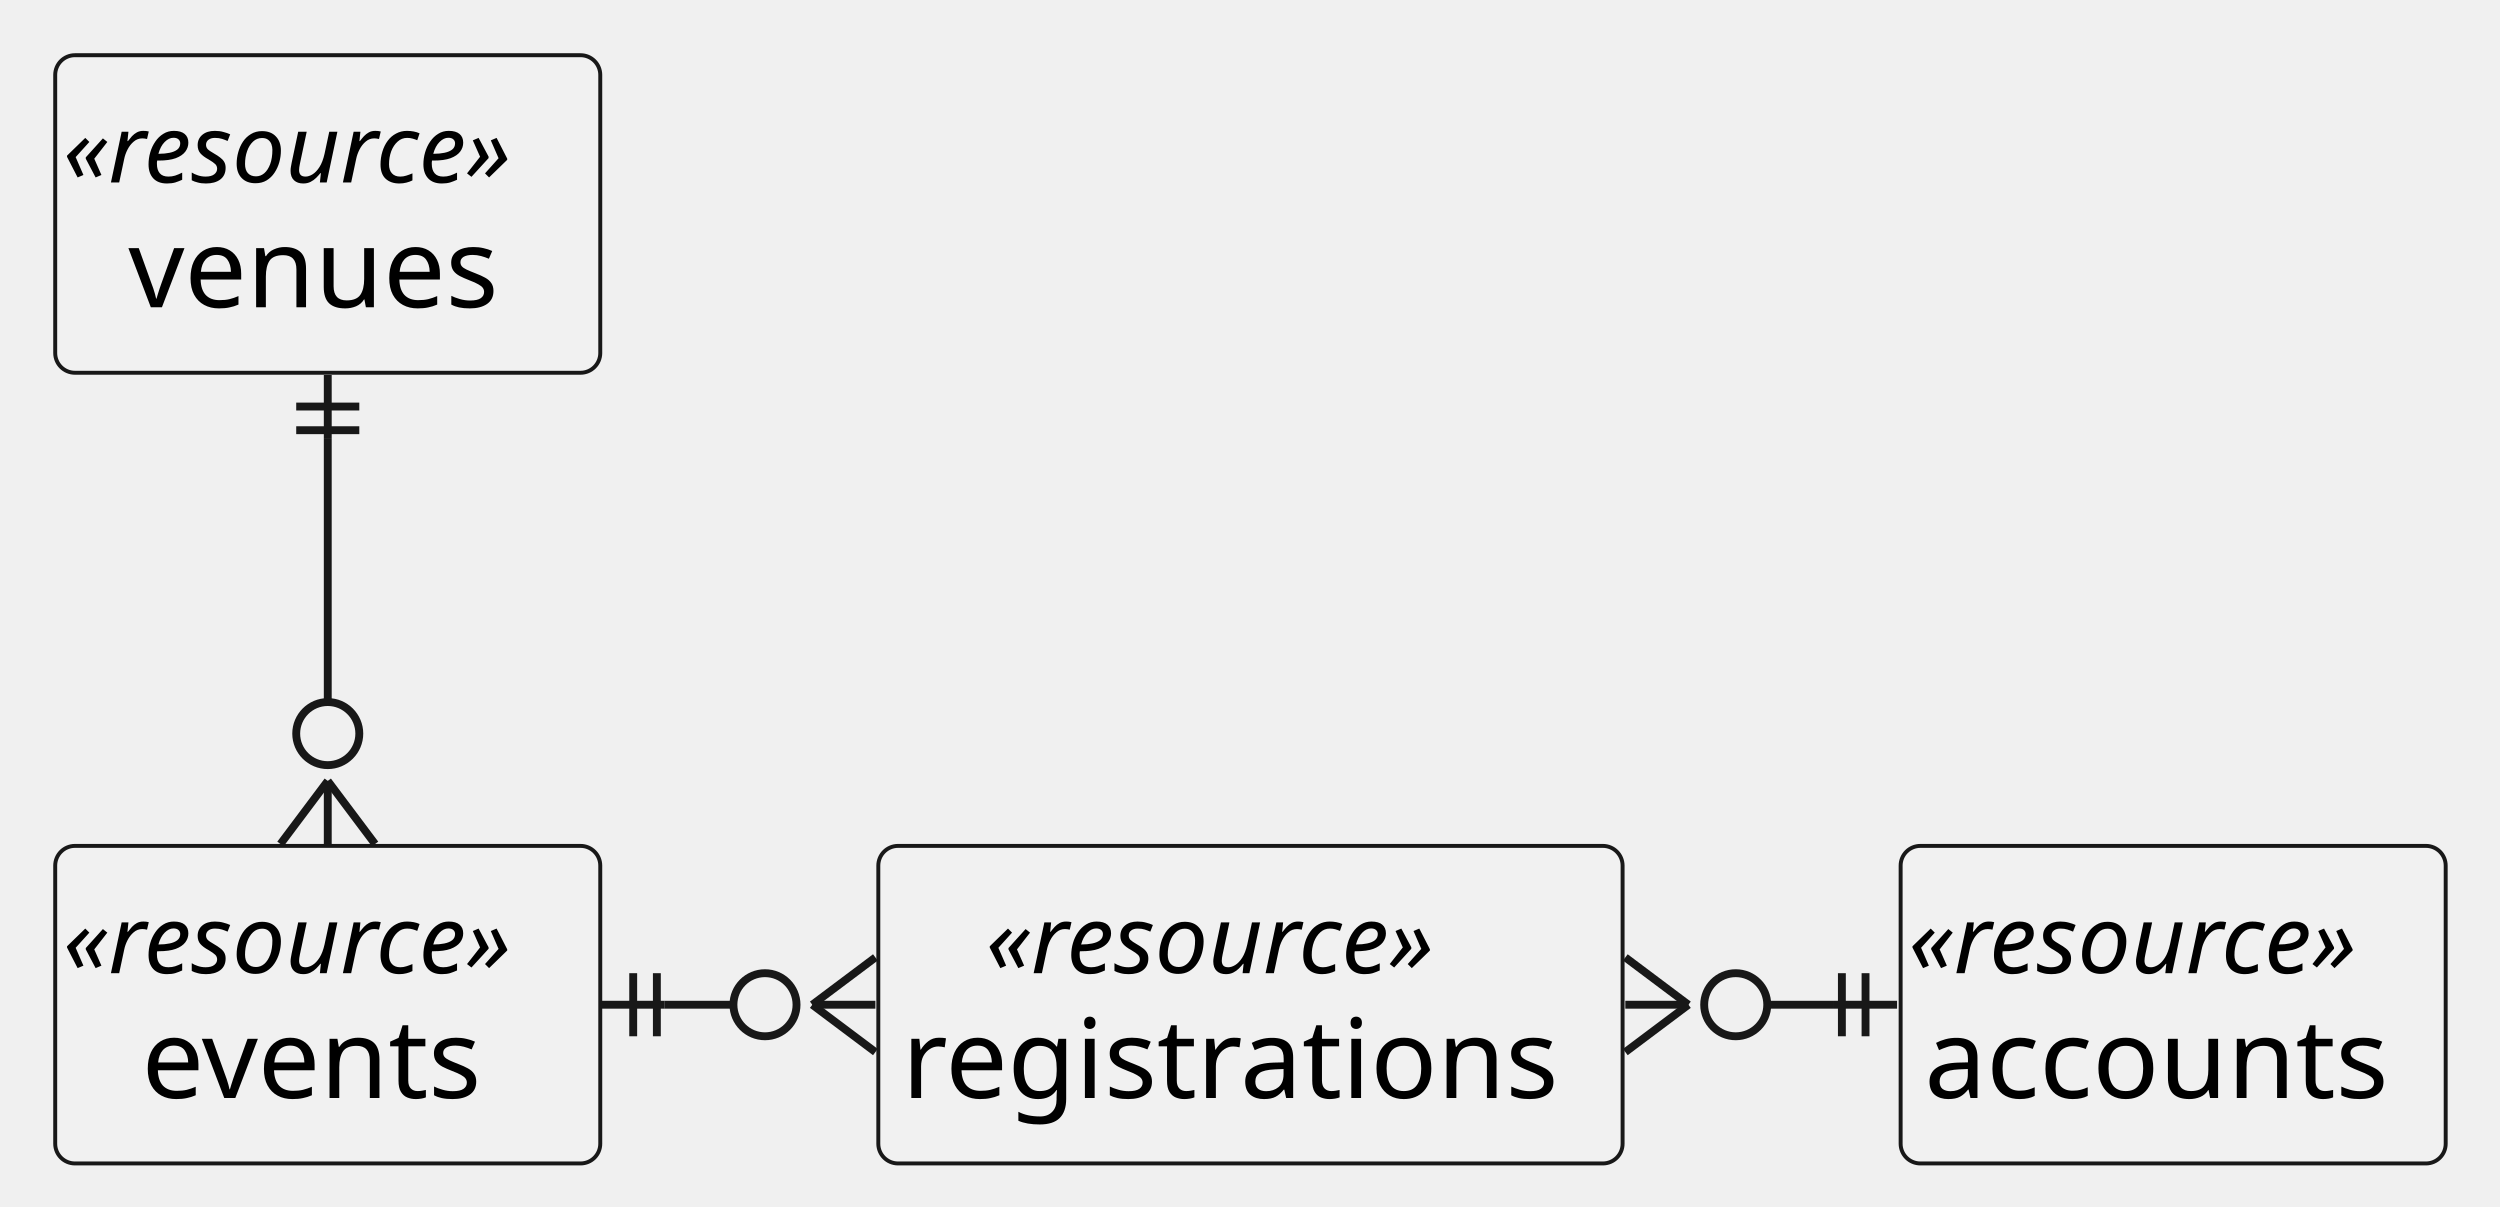
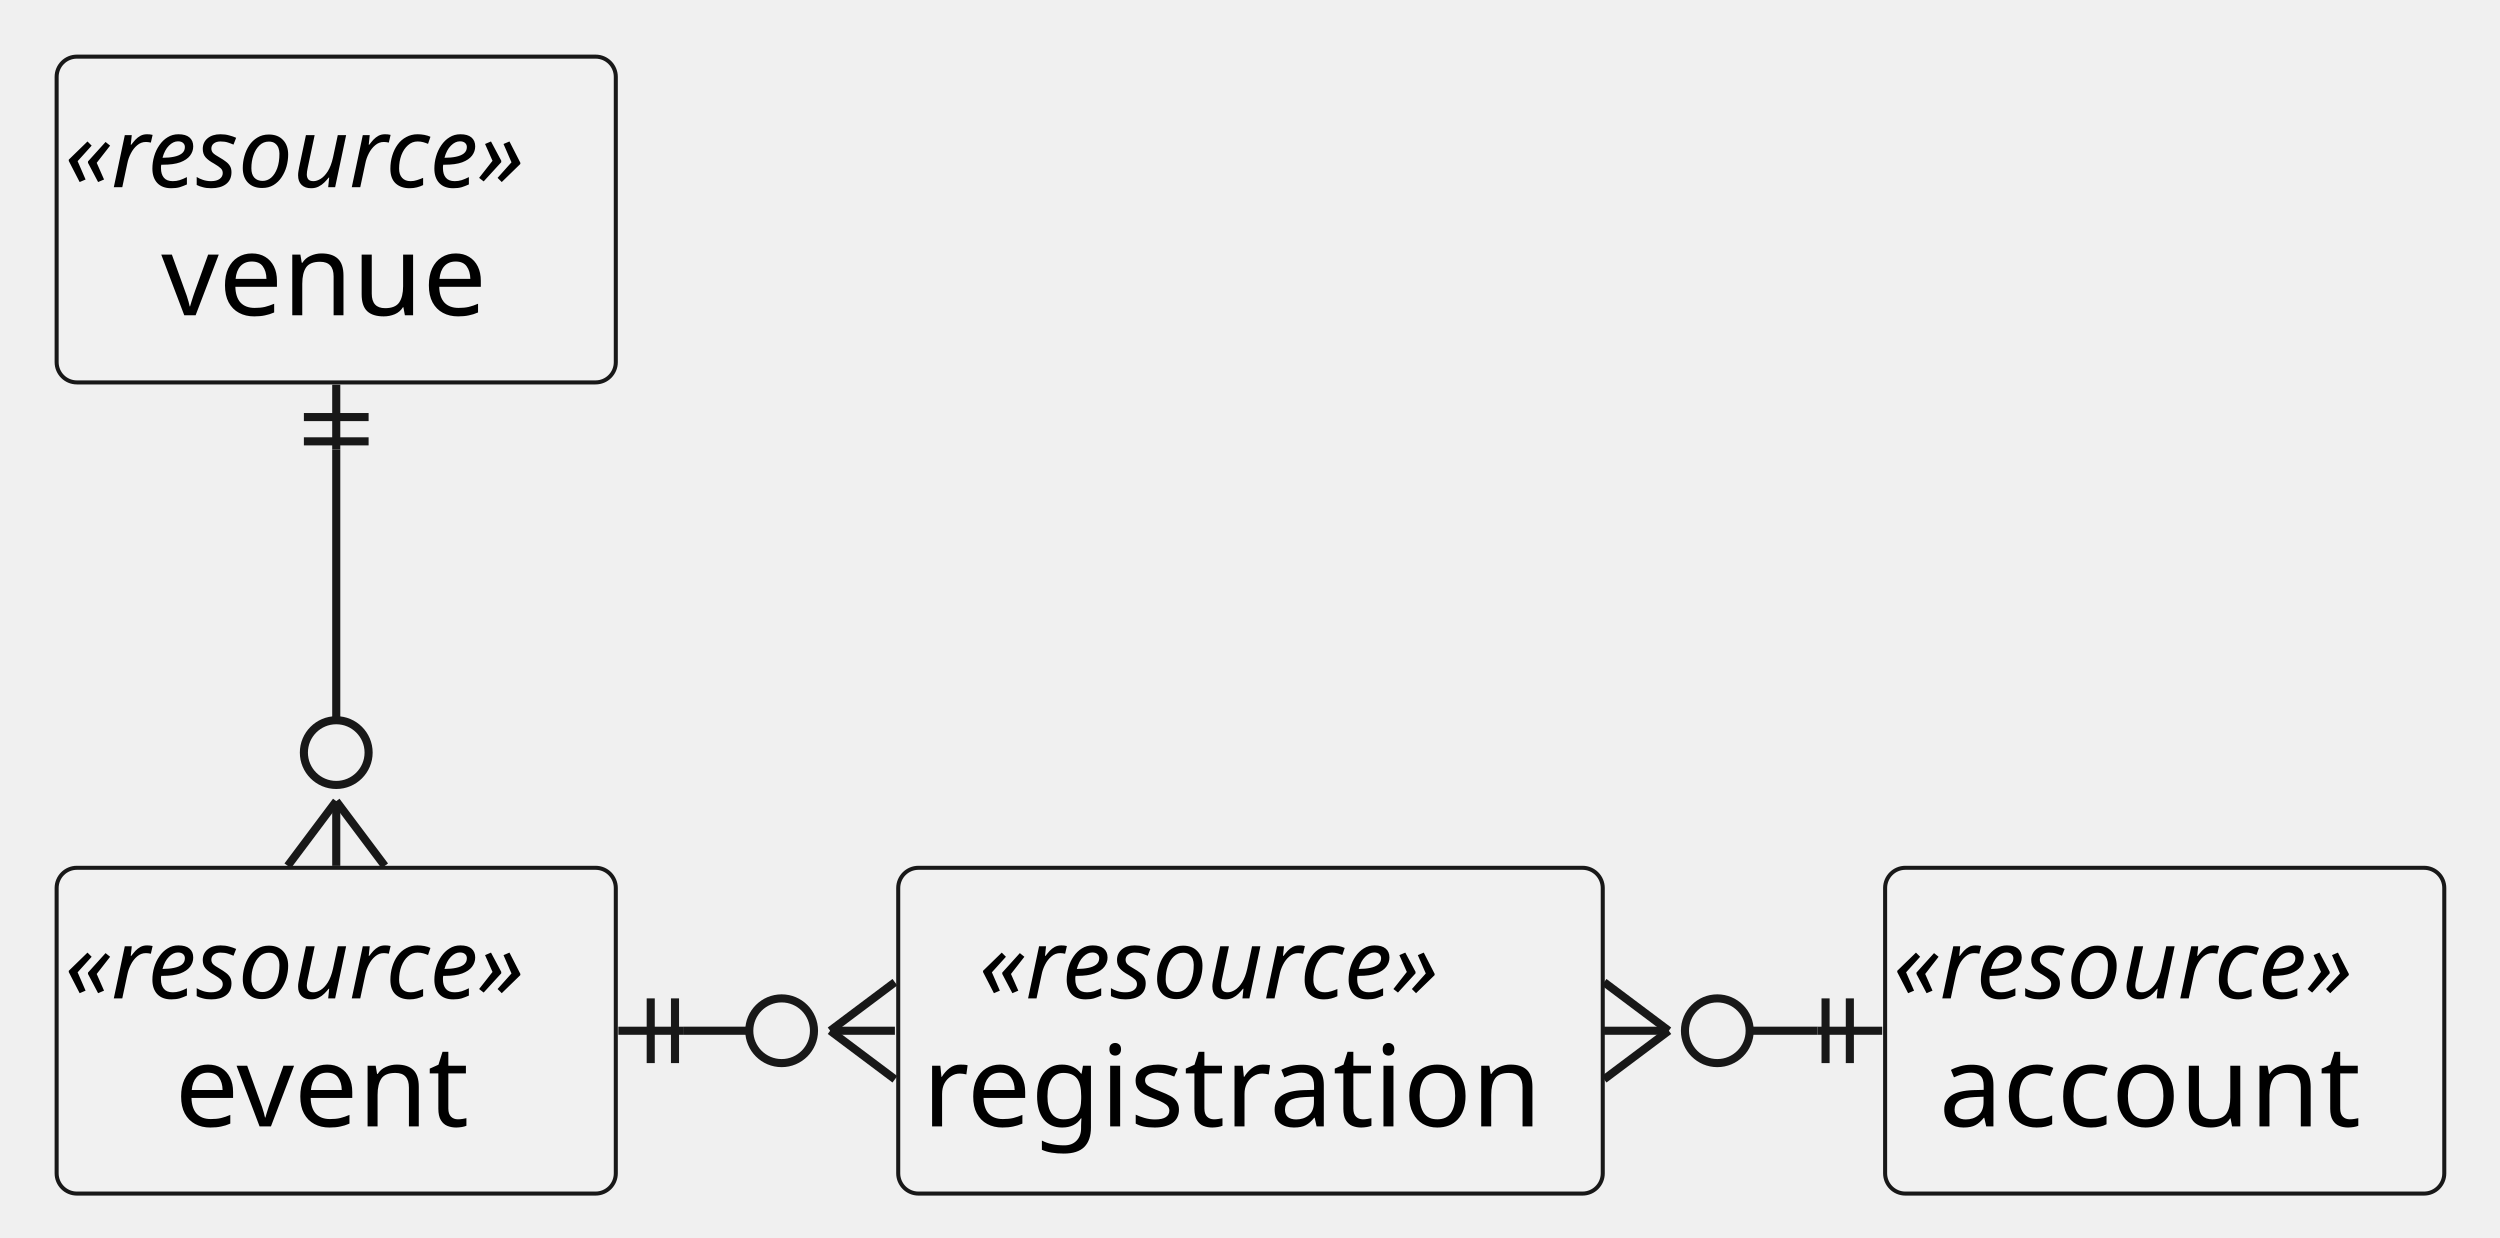
- <svg xmlns="http://www.w3.org/2000/svg" contentStyleType="text/css" data-diagram-type="CLASS" height="153px" preserveAspectRatio="none" style="width:317px;height:153px;background:#FFFFFF;" version="1.1" viewBox="0 0 317 153" width="317px" zoomAndPan="magnify">
+ <svg xmlns="http://www.w3.org/2000/svg" contentStyleType="text/css" data-diagram-type="CLASS" height="153px" preserveAspectRatio="none" style="width:309px;height:153px;background:#FFFFFF;" version="1.1" viewBox="0 0 309 153" width="309px" zoomAndPan="magnify">
  <defs />
  <g>
-     <g id="elem_venues">
-       <rect codeLine="9" fill="#F1F1F1" height="40.266" id="venues" rx="2.5" ry="2.5" style="stroke:#181818;stroke-width:0.5;" width="69.113" x="7" y="7" />
+     <g class="entity" data-entity="venue" data-source-line="9" data-uid="ent0002" id="entity_venue">
+       <rect fill="#F1F1F1" height="40.266" rx="2.5" ry="2.5" style="stroke:#181818;stroke-width:0.5;" width="69.113" x="7" y="7" />
      <text fill="#000000" font-family="sans-serif" font-size="12" font-style="italic" lengthAdjust="spacing" textLength="67.113" x="8" y="23.139">«resource»</text>
-       <text fill="#000000" font-family="sans-serif" font-size="14" lengthAdjust="spacing" textLength="50.552" x="16.281" y="38.964">venues</text>
+       <text fill="#000000" font-family="sans-serif" font-size="14" lengthAdjust="spacing" textLength="43.258" x="19.928" y="38.964">venue</text>
    </g>
-     <g id="elem_events">
-       <rect codeLine="10" fill="#F1F1F1" height="40.266" id="events" rx="2.5" ry="2.5" style="stroke:#181818;stroke-width:0.5;" width="69.113" x="7" y="107.26" />
+     <g class="entity" data-entity="event" data-source-line="10" data-uid="ent0003" id="entity_event">
+       <rect fill="#F1F1F1" height="40.266" rx="2.5" ry="2.5" style="stroke:#181818;stroke-width:0.5;" width="69.113" x="7" y="107.26" />
      <text fill="#000000" font-family="sans-serif" font-size="12" font-style="italic" lengthAdjust="spacing" textLength="67.113" x="8" y="123.399">«resource»</text>
-       <text fill="#000000" font-family="sans-serif" font-size="14" lengthAdjust="spacing" textLength="47.168" x="17.973" y="139.224">events</text>
+       <text fill="#000000" font-family="sans-serif" font-size="14" lengthAdjust="spacing" textLength="39.874" x="21.62" y="139.224">event</text>
    </g>
-     <g id="elem_registrations">
-       <rect codeLine="11" fill="#F1F1F1" height="40.266" id="registrations" rx="2.5" ry="2.5" style="stroke:#181818;stroke-width:0.5;" width="94.375" x="111.37" y="107.26" />
-       <text fill="#000000" font-family="sans-serif" font-size="12" font-style="italic" lengthAdjust="spacing" textLength="67.113" x="125.001" y="123.399">«resource»</text>
-       <text fill="#000000" font-family="sans-serif" font-size="14" lengthAdjust="spacing" textLength="88.375" x="114.37" y="139.224">registrations</text>
+     <g class="entity" data-entity="registration" data-source-line="11" data-uid="ent0004" id="entity_registration">
+       <rect fill="#F1F1F1" height="40.266" rx="2.5" ry="2.5" style="stroke:#181818;stroke-width:0.5;" width="87.081" x="111.02" y="107.26" />
+       <text fill="#000000" font-family="sans-serif" font-size="12" font-style="italic" lengthAdjust="spacing" textLength="67.113" x="121.004" y="123.399">«resource»</text>
+       <text fill="#000000" font-family="sans-serif" font-size="14" lengthAdjust="spacing" textLength="81.081" x="114.02" y="139.224">registration</text>
    </g>
-     <g id="elem_accounts">
-       <rect codeLine="12" fill="#F1F1F1" height="40.266" id="accounts" rx="2.5" ry="2.5" style="stroke:#181818;stroke-width:0.5;" width="69.113" x="241" y="107.26" />
-       <text fill="#000000" font-family="sans-serif" font-size="12" font-style="italic" lengthAdjust="spacing" textLength="67.113" x="242" y="123.399">«resource»</text>
-       <text fill="#000000" font-family="sans-serif" font-size="14" lengthAdjust="spacing" textLength="63.068" x="244.023" y="139.224">accounts</text>
+     <g class="entity" data-entity="account" data-source-line="12" data-uid="ent0005" id="entity_account">
+       <rect fill="#F1F1F1" height="40.266" rx="2.5" ry="2.5" style="stroke:#181818;stroke-width:0.5;" width="69.113" x="233" y="107.26" />
+       <text fill="#000000" font-family="sans-serif" font-size="12" font-style="italic" lengthAdjust="spacing" textLength="67.113" x="234" y="123.399">«resource»</text>
+       <text fill="#000000" font-family="sans-serif" font-size="14" lengthAdjust="spacing" textLength="55.774" x="239.669" y="139.224">account</text>
    </g>
-     <g id="link_venues_events">
-       <path codeLine="14" d="M41.56,55.55 C41.56,72.77 41.56,71.81 41.56,89.02 " fill="#FFFFFF" fill-opacity="0" id="venues-events" style="stroke:#181818;stroke-width:1;" />
+     <g class="link" data-entity-1="event" data-entity-2="registration" data-source-line="14" data-uid="lnk6" id="link_event_registration">
+       <path codeLine="14" d="M84.43,127.4 C95.82,127.4 81.22,127.4 92.61,127.4" fill="none" id="event-registration" style="stroke:#181818;stroke-width:1;" />
+       <line style="stroke:#181818;stroke-width:1;" x1="80.43" x2="80.43" y1="131.4" y2="123.4" />
+       <line style="stroke:#181818;stroke-width:1;" x1="83.43" x2="83.43" y1="131.4" y2="123.4" />
+       <line style="stroke:#181818;stroke-width:1;" x1="84.43" x2="76.43" y1="127.4" y2="127.4" />
+       <line style="stroke:#181818;stroke-width:1;" x1="102.61" x2="110.61" y1="127.4" y2="121.4" />
+       <line style="stroke:#181818;stroke-width:1;" x1="102.61" x2="110.61" y1="127.4" y2="133.4" />
+       <line style="stroke:#181818;stroke-width:1;" x1="102.61" x2="110.61" y1="127.4" y2="127.4" />
+       <ellipse cx="96.61" cy="127.4" fill="none" rx="4" ry="4" style="stroke:#181818;stroke-width:1;" />
+     </g>
+     <g class="link" data-entity-1="registration" data-entity-2="account" data-source-line="15" data-uid="lnk8" id="link_registration_account">
+       <path codeLine="15" d="M216.26,127.4 C227.72,127.4 213.18,127.4 224.64,127.4" fill="none" id="registration-account" style="stroke:#181818;stroke-width:1;" />
+       <line style="stroke:#181818;stroke-width:1;" x1="206.26" x2="198.26" y1="127.4" y2="133.4" />
+       <line style="stroke:#181818;stroke-width:1;" x1="206.26" x2="198.26" y1="127.4" y2="121.4" />
+       <line style="stroke:#181818;stroke-width:1;" x1="206.26" x2="198.26" y1="127.4" y2="127.4" />
+       <ellipse cx="212.26" cy="127.4" fill="none" rx="4" ry="4" style="stroke:#181818;stroke-width:1;" />
+       <line style="stroke:#181818;stroke-width:1;" x1="228.64" x2="228.64" y1="123.4" y2="131.4" />
+       <line style="stroke:#181818;stroke-width:1;" x1="225.64" x2="225.64" y1="123.4" y2="131.4" />
+       <line style="stroke:#181818;stroke-width:1;" x1="224.64" x2="232.64" y1="127.4" y2="127.4" />
+     </g>
+     <g class="link" data-entity-1="venue" data-entity-2="event" data-source-line="16" data-uid="lnk9" id="link_venue_event">
+       <path codeLine="16" d="M41.56,55.55 C41.56,72.77 41.56,71.81 41.56,89.02" fill="none" id="venue-event" style="stroke:#181818;stroke-width:1;" />
      <line style="stroke:#181818;stroke-width:1;" x1="37.56" x2="45.56" y1="51.55" y2="51.55" />
      <line style="stroke:#181818;stroke-width:1;" x1="37.56" x2="45.56" y1="54.55" y2="54.55" />
      <line style="stroke:#181818;stroke-width:1;" x1="41.56" x2="41.56" y1="55.55" y2="47.55" />
      <line style="stroke:#181818;stroke-width:1;" x1="41.56" x2="47.56" y1="99.02" y2="107.02" />
      <line style="stroke:#181818;stroke-width:1;" x1="41.56" x2="35.56" y1="99.02" y2="107.02" />
      <line style="stroke:#181818;stroke-width:1;" x1="41.56" x2="41.56" y1="99.02" y2="107.02" />
-       <ellipse cx="41.56" cy="93.02" fill="#FFFFFF" fill-opacity="0" rx="4" ry="4" style="stroke:#181818;stroke-width:1;" />
-     </g>
-     <g id="link_events_registrations">
-       <path codeLine="15" d="M84.29,127.4 C95.86,127.4 81.43,127.4 93,127.4 " fill="#FFFFFF" fill-opacity="0" id="events-registrations" style="stroke:#181818;stroke-width:1;" />
-       <line style="stroke:#181818;stroke-width:1;" x1="80.29" x2="80.29" y1="131.4" y2="123.4" />
-       <line style="stroke:#181818;stroke-width:1;" x1="83.29" x2="83.29" y1="131.4" y2="123.4" />
-       <line style="stroke:#181818;stroke-width:1;" x1="84.29" x2="76.29" y1="127.4" y2="127.4" />
-       <line style="stroke:#181818;stroke-width:1;" x1="103" x2="111" y1="127.4" y2="121.4" />
-       <line style="stroke:#181818;stroke-width:1;" x1="103" x2="111" y1="127.4" y2="133.4" />
-       <line style="stroke:#181818;stroke-width:1;" x1="103" x2="111" y1="127.4" y2="127.4" />
-       <ellipse cx="97" cy="127.4" fill="#FFFFFF" fill-opacity="0" rx="4" ry="4" style="stroke:#181818;stroke-width:1;" />
-     </g>
-     <g id="link_registrations_accounts">
-       <path codeLine="16" d="M224.09,127.4 C235.58,127.4 221.06,127.4 232.55,127.4 " fill="#FFFFFF" fill-opacity="0" id="registrations-accounts" style="stroke:#181818;stroke-width:1;" />
-       <line style="stroke:#181818;stroke-width:1;" x1="214.09" x2="206.09" y1="127.4" y2="133.4" />
-       <line style="stroke:#181818;stroke-width:1;" x1="214.09" x2="206.09" y1="127.4" y2="121.4" />
-       <line style="stroke:#181818;stroke-width:1;" x1="214.09" x2="206.09" y1="127.4" y2="127.4" />
-       <ellipse cx="220.09" cy="127.4" fill="#FFFFFF" fill-opacity="0" rx="4" ry="4" style="stroke:#181818;stroke-width:1;" />
-       <line style="stroke:#181818;stroke-width:1;" x1="236.55" x2="236.55" y1="123.4" y2="131.4" />
-       <line style="stroke:#181818;stroke-width:1;" x1="233.55" x2="233.55" y1="123.4" y2="131.4" />
-       <line style="stroke:#181818;stroke-width:1;" x1="232.55" x2="240.55" y1="127.4" y2="127.4" />
+       <ellipse cx="41.56" cy="93.02" fill="none" rx="4" ry="4" style="stroke:#181818;stroke-width:1;" />
    </g>
  </g>
</svg>
